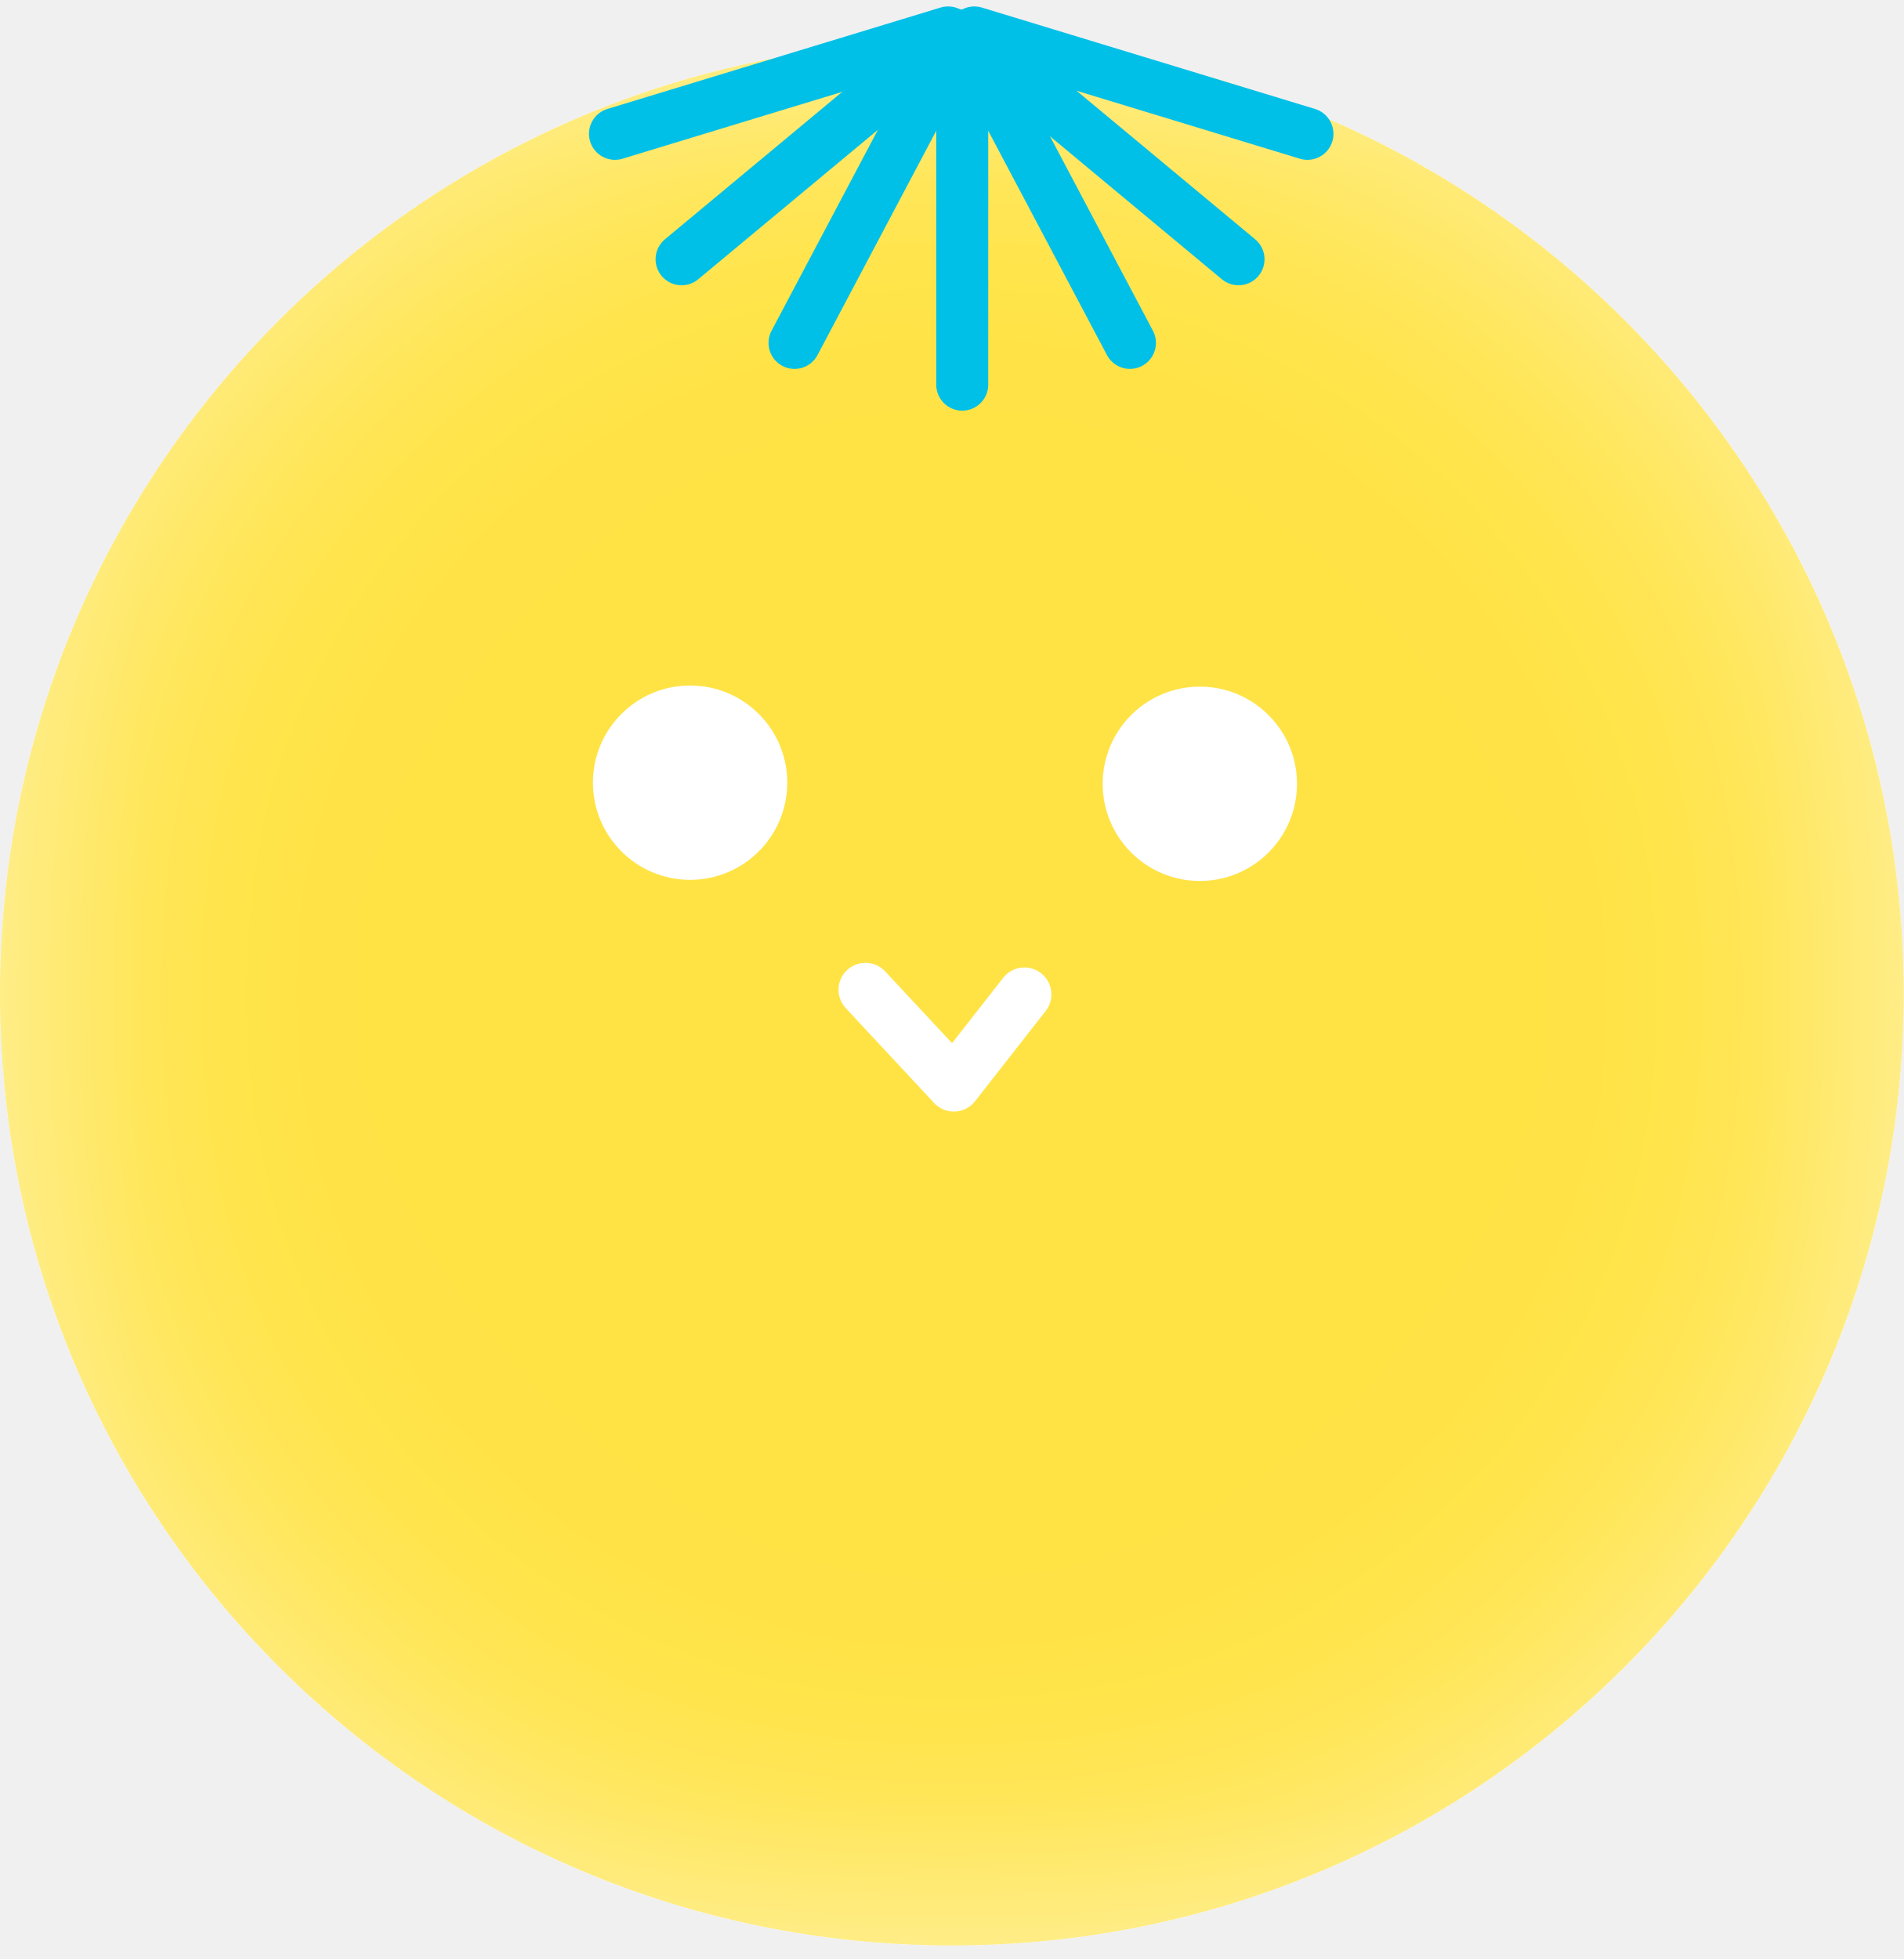
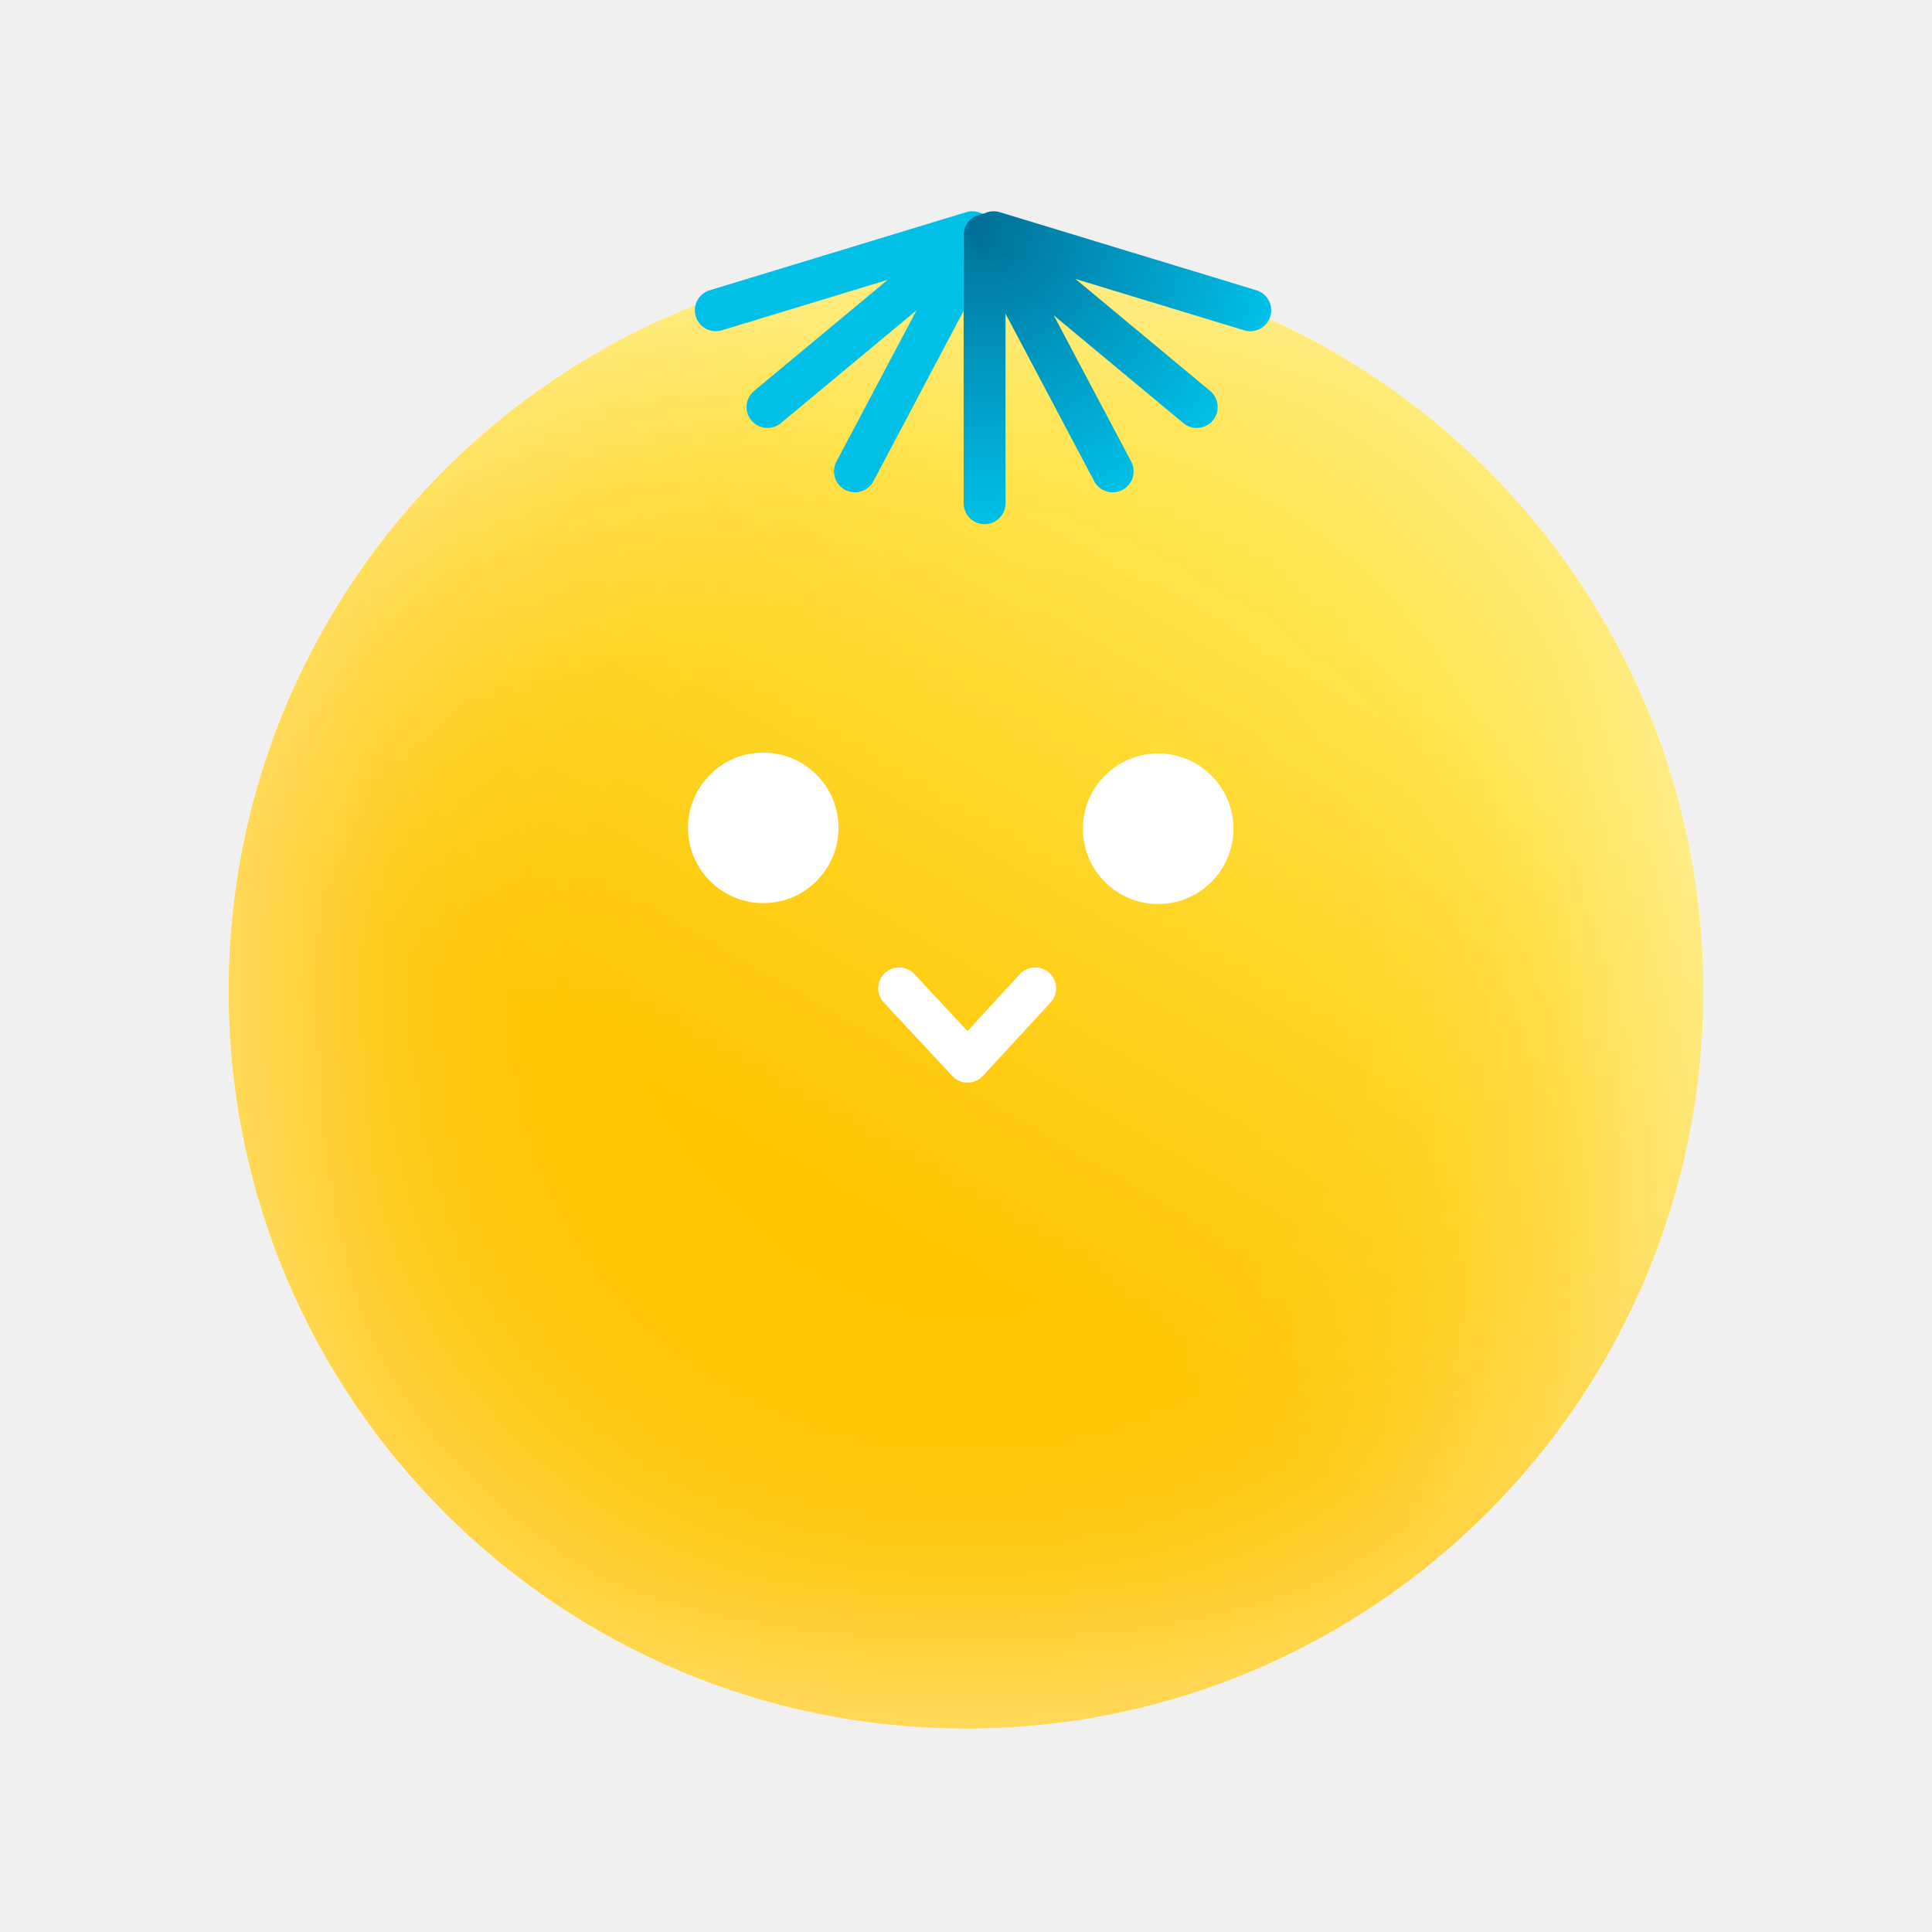
- <svg xmlns="http://www.w3.org/2000/svg" width="138" height="142" viewBox="0 0 138 142" fill="none">
-   <g filter="url(#filter0_i_107_1737)">
-     <circle cx="69" cy="69" r="69" transform="matrix(-1 -8.74228e-08 -8.74228e-08 1 138 3.01758)" fill="#FFE345" />
+ <svg xmlns="http://www.w3.org/2000/svg" width="193" height="193" viewBox="0 0 193 193" fill="none">
+   <g filter="url(#filter0_i_1418_6564)">
+     <circle cx="73.662" cy="73.662" r="73.662" transform="matrix(-1 -8.74228e-08 -8.74228e-08 1 170.162 25.3545)" fill="url(#paint0_linear_1418_6564)" />
  </g>
-   <circle cx="7.043" cy="7.043" r="7.043" transform="matrix(-1 -8.74228e-08 -8.74228e-08 1 94.0208 49.7715)" fill="white" />
-   <circle cx="7.043" cy="7.043" r="7.043" transform="matrix(-1 -8.74228e-08 -8.74228e-08 1 57.0696 49.6899)" fill="white" />
-   <path d="M74.262 72.08L69.145 78.619L62.74 71.746" stroke="white" stroke-width="3.907" stroke-linecap="round" stroke-linejoin="round" />
-   <line x1="69.407" y1="2.548" x2="57.597" y2="24.855" stroke="#00C0E8" stroke-width="3.77" stroke-linecap="round" />
-   <line x1="1.885" y1="-1.885" x2="27.125" y2="-1.885" transform="matrix(0.467888 0.883788 0.883788 -0.467888 70.8853 0)" stroke="#00C0E8" stroke-width="3.77" stroke-linecap="round" />
-   <line x1="1.885" y1="-1.885" x2="27.125" y2="-1.885" transform="matrix(0.768878 0.639396 0.639396 -0.768878 70.1309 0)" stroke="#00C0E8" stroke-width="3.77" stroke-linecap="round" />
-   <line x1="1.885" y1="-1.885" x2="27.125" y2="-1.885" transform="matrix(0.956677 0.291153 0.291153 -0.956677 69.3777 0)" stroke="#00C0E8" stroke-width="3.77" stroke-linecap="round" />
-   <line x1="68.728" y1="2.352" x2="44.581" y2="9.701" stroke="#00C0E8" stroke-width="3.77" stroke-linecap="round" />
-   <line x1="68.816" y1="2.655" x2="49.409" y2="18.794" stroke="#00C0E8" stroke-width="3.77" stroke-linecap="round" />
-   <line x1="69.754" y1="2.641" x2="69.754" y2="27.881" stroke="#00C0E8" stroke-width="3.77" stroke-linecap="round" />
+   <circle cx="7.519" cy="7.519" r="7.519" transform="matrix(-1 -8.74228e-08 -8.74228e-08 1 123.213 75.2676)" fill="white" />
+   <circle cx="7.519" cy="7.519" r="7.519" transform="matrix(-1 -8.74228e-08 -8.74228e-08 1 83.7656 75.1807)" fill="white" />
+   <path d="M103.416 98.727L96.654 106.064L89.816 98.727" stroke="white" stroke-width="4.171" stroke-linecap="round" stroke-linejoin="round" />
+   <line x1="97.94" y1="23.413" x2="85.406" y2="47.089" stroke="#00C0E8" stroke-width="4.182" stroke-linecap="round" />
+   <line x1="97.132" y1="23.196" x2="71.504" y2="30.996" stroke="#00C0E8" stroke-width="4.182" stroke-linecap="round" />
+   <line x1="97.266" y1="23.531" x2="76.669" y2="40.66" stroke="#00C0E8" stroke-width="4.182" stroke-linecap="round" />
+   <line x1="98.358" y1="23.483" x2="98.358" y2="50.273" stroke="url(#paint1_linear_1418_6564)" stroke-width="4.182" stroke-linecap="round" />
+   <line x1="2.091" y1="-2.091" x2="28.88" y2="-2.091" transform="matrix(0.467888 0.883788 0.883788 -0.467888 99.4883 20.5869)" stroke="url(#paint2_linear_1418_6564)" stroke-width="4.182" stroke-linecap="round" />
+   <line x1="2.091" y1="-2.091" x2="28.88" y2="-2.091" transform="matrix(0.768878 0.639396 0.639396 -0.768878 98.6816 20.5869)" stroke="url(#paint3_linear_1418_6564)" stroke-width="4.182" stroke-linecap="round" />
+   <line x1="2.091" y1="-2.091" x2="28.88" y2="-2.091" transform="matrix(0.956677 0.291153 0.291153 -0.956677 97.877 20.5869)" stroke="url(#paint4_linear_1418_6564)" stroke-width="4.182" stroke-linecap="round" />
  <defs>
-     <filter id="filter0_i_107_1737" x="1.20643e-05" y="3.018" width="138" height="138" filterUnits="userSpaceOnUse" color-interpolation-filters="sRGB">
+     <filter id="filter0_i_1418_6564" x="22.838" y="25.355" width="147.324" height="147.323" filterUnits="userSpaceOnUse" color-interpolation-filters="sRGB">
      <feFlood flood-opacity="0" result="BackgroundImageFix" />
      <feBlend mode="normal" in="SourceGraphic" in2="BackgroundImageFix" result="shape" />
      <feColorMatrix in="SourceAlpha" type="matrix" values="0 0 0 0 0 0 0 0 0 0 0 0 0 0 0 0 0 0 127 0" result="hardAlpha" />
      <feOffset />
-       <feGaussianBlur stdDeviation="10.725" />
+       <feGaussianBlur stdDeviation="16.083" />
      <feComposite in2="hardAlpha" operator="arithmetic" k2="-1" k3="1" />
      <feColorMatrix type="matrix" values="0 0 0 0 1 0 0 0 0 1 0 0 0 0 1 0 0 0 0.5 0" />
-       <feBlend mode="normal" in2="shape" result="effect1_innerShadow_107_1737" />
+       <feBlend mode="normal" in2="shape" result="effect1_innerShadow_1418_6564" />
    </filter>
+     <linearGradient id="paint0_linear_1418_6564" x1="75.498" y1="100.645" x2="36.496" y2="33.091" gradientUnits="userSpaceOnUse">
+       <stop stop-color="#FFC400" />
+       <stop offset="0.95" stop-color="#FFE345" />
+     </linearGradient>
+     <linearGradient id="paint1_linear_1418_6564" x1="95.768" y1="52.363" x2="95.768" y2="21.393" gradientUnits="userSpaceOnUse">
+       <stop stop-color="#00C0E8" />
+       <stop offset="1" stop-color="#006F98" />
+     </linearGradient>
+     <linearGradient id="paint2_linear_1418_6564" x1="30.971" y1="0.5" x2="0" y2="0.5" gradientUnits="userSpaceOnUse">
+       <stop stop-color="#00C0E8" />
+       <stop offset="1" stop-color="#006F98" />
+     </linearGradient>
+     <linearGradient id="paint3_linear_1418_6564" x1="30.971" y1="0.5" x2="0" y2="0.5" gradientUnits="userSpaceOnUse">
+       <stop stop-color="#00C0E8" />
+       <stop offset="1" stop-color="#006F98" />
+     </linearGradient>
+     <linearGradient id="paint4_linear_1418_6564" x1="30.971" y1="0.5" x2="0" y2="0.5" gradientUnits="userSpaceOnUse">
+       <stop stop-color="#00C0E8" />
+       <stop offset="1" stop-color="#006F98" />
+     </linearGradient>
  </defs>
</svg>
